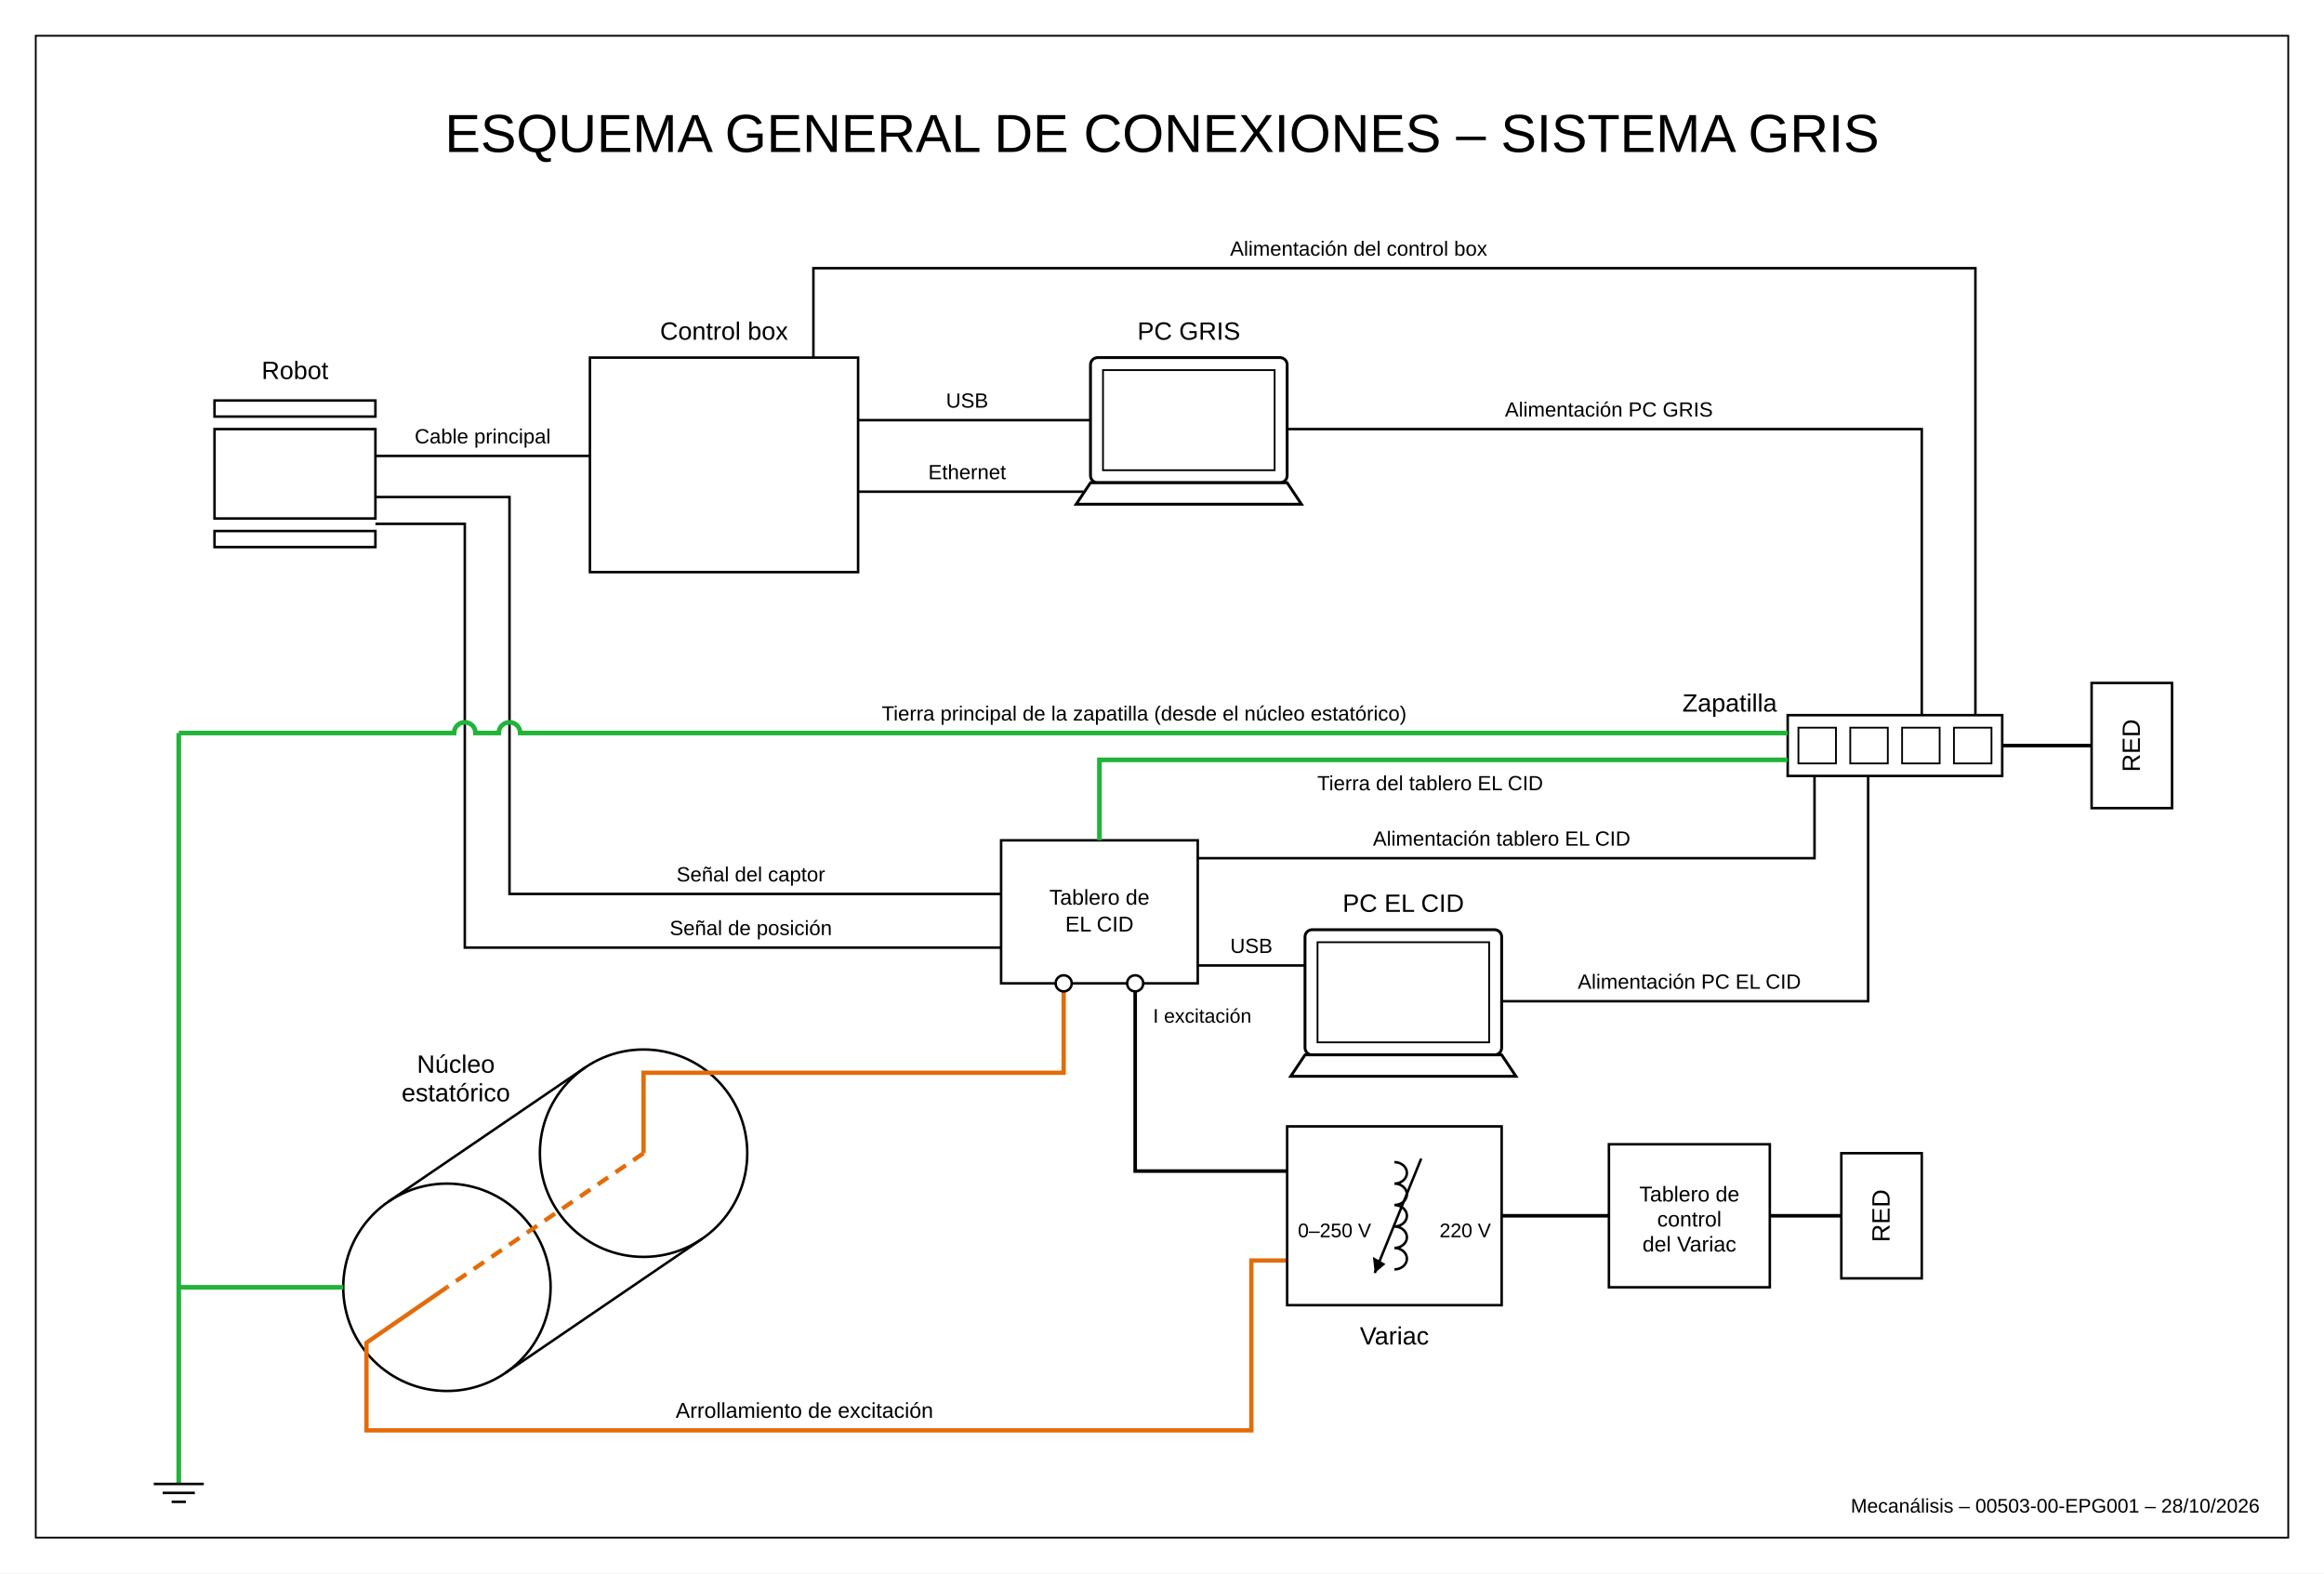
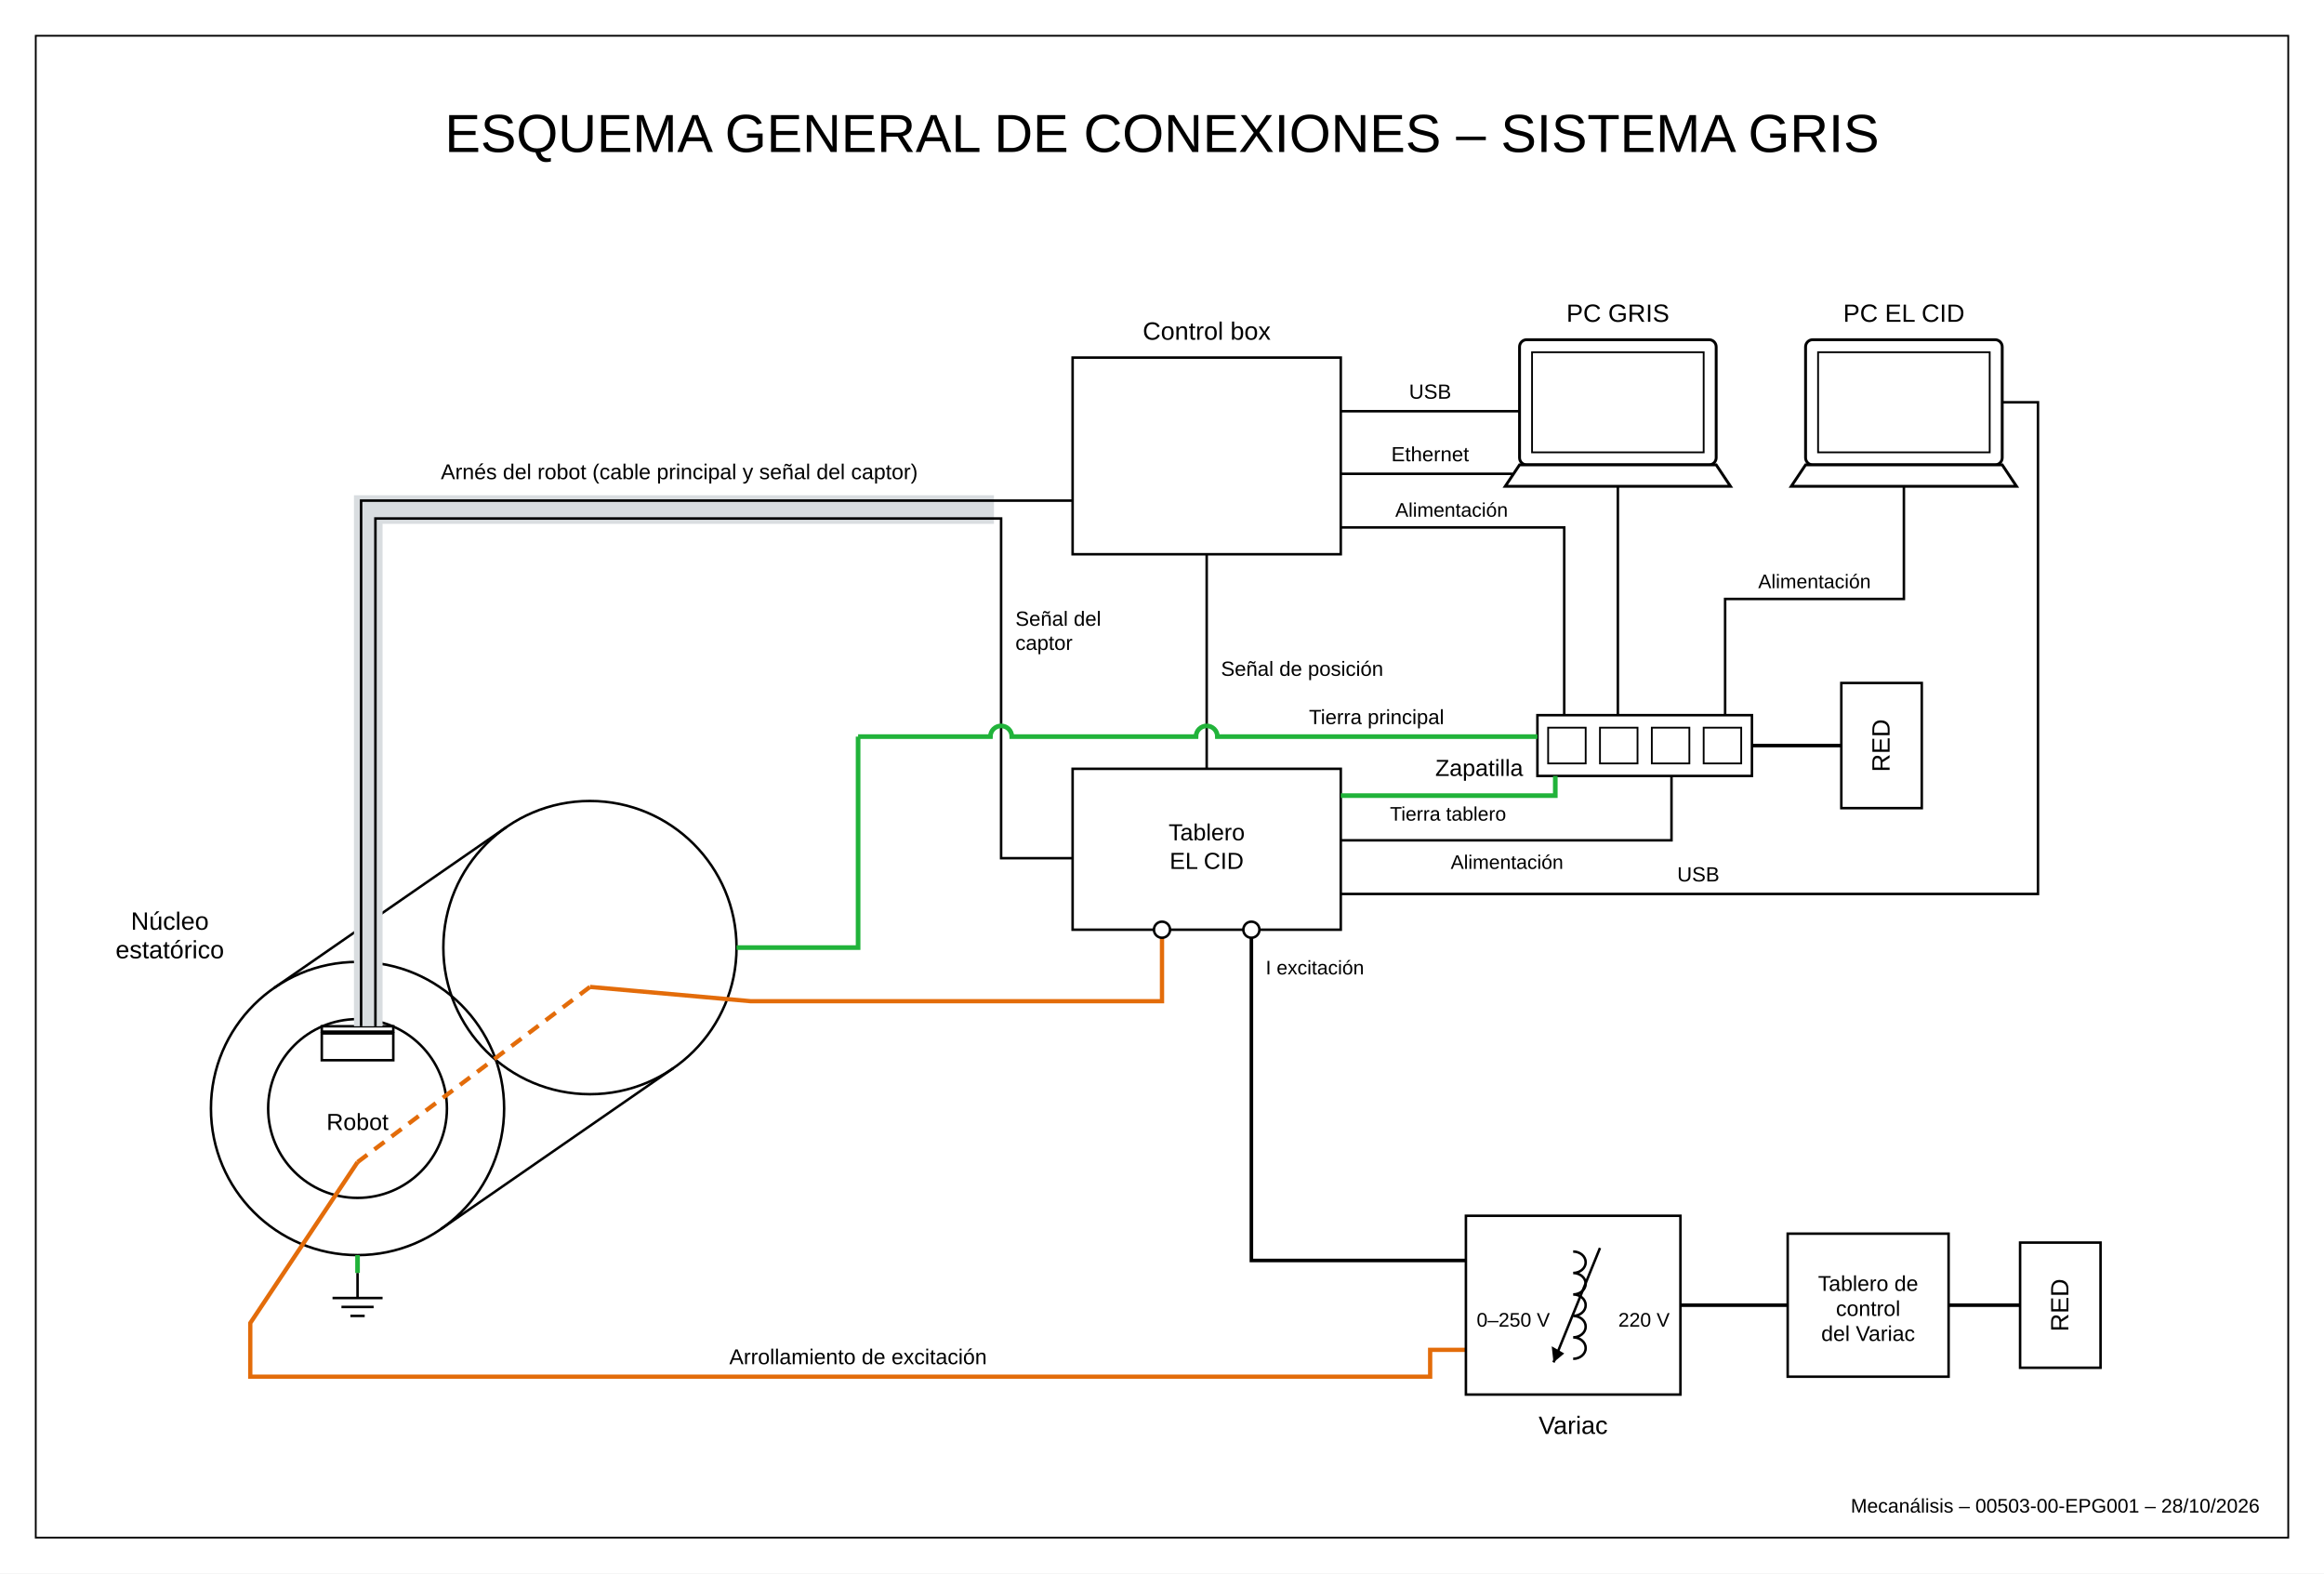
<svg xmlns="http://www.w3.org/2000/svg" viewBox="0 0 1300 880" width="1300" height="880" font-family="Arial, Liberation Sans, Helvetica, sans-serif">
  <rect width="1300" height="880" fill="#FFFFFF" />
  <rect x="20" y="20" width="1260" height="840" fill="none" stroke="#000000" stroke-width="1" />
  <text x="650.0" y="85" font-size="30" fill="#000000" text-anchor="middle">ESQUEMA GENERAL DE CONEXIONES – SISTEMA GRIS</text>
-   <rect x="120" y="240" width="90" height="50" fill="#FFFFFF" stroke="#000000" stroke-width="1.4" />
-   <rect x="120" y="224" width="90" height="9" fill="#FFFFFF" stroke="#000000" stroke-width="1.4" />
-   <rect x="120" y="297" width="90" height="9" fill="#FFFFFF" stroke="#000000" stroke-width="1.4" />
-   <text x="165" y="212" font-size="14" fill="#000000" text-anchor="middle">Robot</text>
-   <rect x="330" y="200" width="150" height="120" fill="#FFFFFF" stroke="#000000" stroke-width="1.4" />
-   <text x="405" y="190" font-size="14" fill="#000000" text-anchor="middle">Control box</text>
-   <rect x="610" y="200" width="110" height="70" rx="4" fill="#FFFFFF" stroke="#000000" stroke-width="1.6" />
-   <rect x="617" y="207" width="96" height="56" fill="none" stroke="#000000" stroke-width="1" />
-   <path d="M602,282 L610,270 H720 L728,282 Z" fill="#FFFFFF" stroke="#000000" stroke-width="1.6" />
-   <text x="665" y="190" font-size="14" fill="#000000" text-anchor="middle">PC GRIS</text>
-   <polyline points="210,255 330,255" fill="none" stroke="#000000" stroke-width="1.4" stroke-linejoin="miter" />
-   <text x="270" y="248.0" font-size="11.5" fill="#000000" text-anchor="middle">Cable principal</text>
-   <polyline points="480,235 610,235" fill="none" stroke="#000000" stroke-width="1.4" stroke-linejoin="miter" />
-   <text x="541" y="228.0" font-size="11.5" fill="#000000" text-anchor="middle">USB</text>
-   <polyline points="480,275 606,275" fill="none" stroke="#000000" stroke-width="1.4" stroke-linejoin="miter" />
-   <text x="541" y="268.0" font-size="11.5" fill="#000000" text-anchor="middle">Ethernet</text>
-   <rect x="560" y="470" width="110" height="80" fill="#FFFFFF" stroke="#000000" stroke-width="1.4" />
-   <text x="615" y="506" font-size="12" fill="#000000" text-anchor="middle">Tablero de</text>
-   <text x="615" y="521" font-size="12" fill="#000000" text-anchor="middle">EL CID</text>
-   <rect x="730" y="520" width="110" height="70" rx="4" fill="#FFFFFF" stroke="#000000" stroke-width="1.6" />
-   <rect x="737" y="527" width="96" height="56" fill="none" stroke="#000000" stroke-width="1" />
-   <path d="M722,602 L730,590 H840 L848,602 Z" fill="#FFFFFF" stroke="#000000" stroke-width="1.6" />
-   <text x="785" y="510" font-size="14" fill="#000000" text-anchor="middle">PC EL CID</text>
-   <polyline points="670,540 730,540" fill="none" stroke="#000000" stroke-width="1.4" stroke-linejoin="miter" />
-   <text x="700" y="533.0" font-size="11.5" fill="#000000" text-anchor="middle">USB</text>
-   <polyline points="210,278 285,278 285,500 560,500" fill="none" stroke="#000000" stroke-width="1.4" stroke-linejoin="miter" />
-   <text x="420" y="493.0" font-size="11.5" fill="#000000" text-anchor="middle">Señal del captor</text>
-   <polyline points="210,293 260,293 260,530 560,530" fill="none" stroke="#000000" stroke-width="1.4" stroke-linejoin="miter" />
-   <text x="420" y="523.0" font-size="11.5" fill="#000000" text-anchor="middle">Señal de posición</text>
-   <rect x="1000" y="400" width="120" height="34" fill="#FFFFFF" stroke="#000000" stroke-width="1.4" />
-   <rect x="1006" y="407" width="21" height="20" fill="#FFFFFF" stroke="#000000" stroke-width="1" />
-   <rect x="1035" y="407" width="21" height="20" fill="#FFFFFF" stroke="#000000" stroke-width="1" />
-   <rect x="1064" y="407" width="21" height="20" fill="#FFFFFF" stroke="#000000" stroke-width="1" />
-   <rect x="1093" y="407" width="21" height="20" fill="#FFFFFF" stroke="#000000" stroke-width="1" />
-   <text x="994" y="398" font-size="14" fill="#000000" text-anchor="end">Zapatilla</text>
-   <rect x="1170" y="382" width="45" height="70" fill="#FFFFFF" stroke="#000000" stroke-width="1.4" />
-   <text x="1197" y="417" font-size="14" fill="#000000" text-anchor="middle" transform="rotate(-90 1197 417)">RED</text>
-   <polyline points="1120,417 1170,417" fill="none" stroke="#000000" stroke-width="2" stroke-linejoin="miter" />
-   <polyline points="455,200 455,150 1105,150 1105,400" fill="none" stroke="#000000" stroke-width="1.4" stroke-linejoin="miter" />
-   <text x="760" y="143.0" font-size="11.5" fill="#000000" text-anchor="middle">Alimentación del control box</text>
-   <polyline points="720,240 1075,240 1075,400" fill="none" stroke="#000000" stroke-width="1.4" stroke-linejoin="miter" />
-   <text x="900" y="233.0" font-size="11.5" fill="#000000" text-anchor="middle">Alimentación PC GRIS</text>
-   <polyline points="670,480 1015,480 1015,434" fill="none" stroke="#000000" stroke-width="1.4" stroke-linejoin="miter" />
-   <text x="840" y="473.0" font-size="11.5" fill="#000000" text-anchor="middle">Alimentación tablero EL CID</text>
-   <polyline points="840,560 1045,560 1045,434" fill="none" stroke="#000000" stroke-width="1.4" stroke-linejoin="miter" />
-   <text x="945" y="553.0" font-size="11.5" fill="#000000" text-anchor="middle">Alimentación PC EL CID</text>
-   <circle cx="360" cy="645" r="58" fill="none" stroke="#000000" stroke-width="1.4" />
-   <circle cx="250" cy="720" r="58" fill="none" stroke="#000000" stroke-width="1.4" />
-   <polyline points="282.674,767.921 392.674,692.921" fill="none" stroke="#000000" stroke-width="1.4" stroke-linejoin="miter" />
-   <polyline points="217.326,672.079 327.326,597.079" fill="none" stroke="#000000" stroke-width="1.4" stroke-linejoin="miter" />
-   <text x="255" y="600" font-size="14" fill="#000000" text-anchor="middle">Núcleo</text>
-   <text x="255" y="616" font-size="14" fill="#000000" text-anchor="middle">estatórico</text>
-   <polyline points="595,554.5 595,600 360,600 360,645" fill="none" stroke="#E36C0A" stroke-width="2.4" stroke-linejoin="miter" />
-   <line x1="360" y1="645" x2="250" y2="720" stroke="#E36C0A" stroke-width="2.4" stroke-dasharray="7 5" />
-   <polyline points="250,720 205,751 205,800 700,800 700,705 720,705" fill="none" stroke="#E36C0A" stroke-width="2.4" stroke-linejoin="miter" />
-   <text x="450" y="793" font-size="12" fill="#000000" text-anchor="middle">Arrollamiento de excitación</text>
-   <circle cx="595" cy="550" r="4.5" fill="#FFFFFF" stroke="#000000" stroke-width="1.4" />
-   <circle cx="635" cy="550" r="4.5" fill="#FFFFFF" stroke="#000000" stroke-width="1.4" />
-   <text x="645" y="572" font-size="11" fill="#000000" text-anchor="start">I excitación</text>
-   <polyline points="635,554.5 635,655 720,655" fill="none" stroke="#000000" stroke-width="2" stroke-linejoin="miter" />
-   <rect x="720" y="630" width="120" height="100" fill="#FFFFFF" stroke="#000000" stroke-width="1.4" />
-   <path d="M780,650 a7,6 0 1 1 0,12 a7,6 0 1 1 0,12 a7,6 0 1 1 0,12 a7,6 0 1 1 0,12 a7,6 0 1 1 0,12" fill="none" stroke="#000000" stroke-width="1.4" />
-   <polyline points="795,648 769,712" fill="none" stroke="#000000" stroke-width="1.4" stroke-linejoin="miter" />
-   <path d="M769,712 l-1,-9 l7,4 z" fill="#000000" />
-   <text x="726" y="692" font-size="11" fill="#000000" text-anchor="start">0–250 V</text>
-   <text x="834" y="692" font-size="11" fill="#000000" text-anchor="end">220 V</text>
-   <text x="780" y="752" font-size="14" fill="#000000" text-anchor="middle">Variac</text>
-   <polyline points="840,680 900,680" fill="none" stroke="#000000" stroke-width="2" stroke-linejoin="miter" />
-   <rect x="900" y="640" width="90" height="80" fill="#FFFFFF" stroke="#000000" stroke-width="1.4" />
-   <text x="945" y="672" font-size="12" fill="#000000" text-anchor="middle">Tablero de</text>
-   <text x="945" y="686" font-size="12" fill="#000000" text-anchor="middle">control</text>
-   <text x="945" y="700" font-size="12" fill="#000000" text-anchor="middle">del Variac</text>
-   <polyline points="990,680 1030,680" fill="none" stroke="#000000" stroke-width="2" stroke-linejoin="miter" />
-   <rect x="1030" y="645" width="45" height="70" fill="#FFFFFF" stroke="#000000" stroke-width="1.4" />
-   <text x="1057" y="680" font-size="14" fill="#000000" text-anchor="middle" transform="rotate(-90 1057 680)">RED</text>
-   <path d="M1000,410 H291 A6,6 0 0 0 279,410 H266 A6,6 0 0 0 254,410 H100" fill="none" stroke="#21B33A" stroke-width="2.6" />
-   <polyline points="100,410 100,830" fill="none" stroke="#21B33A" stroke-width="2.6" stroke-linejoin="miter" />
-   <polyline points="100,720 192,720" fill="none" stroke="#21B33A" stroke-width="2.6" stroke-linejoin="miter" />
-   <line x1="86" y1="830" x2="114" y2="830" stroke="#000000" stroke-width="1.4" />
-   <line x1="91" y1="835" x2="109" y2="835" stroke="#000000" stroke-width="1.4" />
-   <line x1="96" y1="840" x2="104" y2="840" stroke="#000000" stroke-width="1.4" />
-   <text x="640" y="403.0" font-size="11.5" fill="#000000" text-anchor="middle">Tierra principal de la zapatilla (desde el núcleo estatórico)</text>
-   <polyline points="615,470 615,425 1000,425" fill="none" stroke="#21B33A" stroke-width="2.6" stroke-linejoin="miter" />
-   <text x="800" y="442.0" font-size="11.5" fill="#000000" text-anchor="middle">Tierra del tablero EL CID</text>
+   <circle cx="330" cy="530" r="82" fill="none" stroke="#000000" stroke-width="1.4" />
+   <polyline points="246.7,687.4 376.7,597.4" fill="none" stroke="#000000" stroke-width="1.4" stroke-linejoin="miter" />
+   <polyline points="153.3,552.6 283.3,462.6" fill="none" stroke="#000000" stroke-width="1.4" stroke-linejoin="miter" />
+   <circle cx="200" cy="620" r="82" fill="none" stroke="#000000" stroke-width="1.4" />
+   <circle cx="200" cy="620" r="50" fill="none" stroke="#000000" stroke-width="1.4" />
+   <text x="95" y="520" font-size="14" fill="#000000" text-anchor="middle">Núcleo</text>
+   <text x="95" y="536" font-size="14" fill="#000000" text-anchor="middle">estatórico</text>
+   <rect x="180" y="578" width="40" height="15" fill="#FFFFFF" stroke="#000000" stroke-width="1.4" />
+   <rect x="180" y="574" width="40" height="3" fill="#FFFFFF" stroke="#000000" stroke-width="1.4" />
+   <text x="200" y="632" font-size="13" fill="#000000" text-anchor="middle">Robot</text>
+   <polyline points="650.0,524.5 650.0,560.0 420.0,560.0 330.0,552.0" fill="none" stroke="#E36C0A" stroke-width="2.4" stroke-linejoin="miter" />
+   <polyline points="330.0,552.0 200.0,650.0" fill="none" stroke="#E36C0A" stroke-width="2.4" stroke-linejoin="miter" stroke-dasharray="7 5" />
+   <polyline points="200.0,650.0 140.0,740.0 140.0,770.0 800.0,770.0 800.0,755.0 820.0,755.0" fill="none" stroke="#E36C0A" stroke-width="2.4" stroke-linejoin="miter" />
+   <text x="480" y="763" font-size="12" fill="#000000" text-anchor="middle">Arrollamiento de excitación</text>
+   <polyline points="200.0,702.0 200.0,712.0" fill="none" stroke="#21B33A" stroke-width="2.6" stroke-linejoin="miter" />
+   <polyline points="200.0,712.0 200.0,726.0" fill="none" stroke="#000000" stroke-width="1.4" stroke-linejoin="miter" />
+   <line x1="186" y1="726" x2="214" y2="726" stroke="#000000" stroke-width="1.4" />
+   <line x1="191" y1="731" x2="209" y2="731" stroke="#000000" stroke-width="1.4" />
+   <line x1="196" y1="736" x2="204" y2="736" stroke="#000000" stroke-width="1.4" />
+   <rect x="600" y="200" width="150" height="110" fill="#FFFFFF" stroke="#000000" stroke-width="1.4" />
+   <text x="675" y="190" font-size="14" fill="#000000" text-anchor="middle">Control box</text>
+   <rect x="850" y="190" width="110" height="70" rx="4" fill="#FFFFFF" stroke="#000000" stroke-width="1.6" />
+   <rect x="857" y="197" width="96" height="56" fill="none" stroke="#000000" stroke-width="1" />
+   <path d="M842,272 L850,260 H960 L968,272 Z" fill="#FFFFFF" stroke="#000000" stroke-width="1.6" />
+   <text x="905" y="180" font-size="14" fill="#000000" text-anchor="middle">PC GRIS</text>
+   <rect x="1010" y="190" width="110" height="70" rx="4" fill="#FFFFFF" stroke="#000000" stroke-width="1.6" />
+   <rect x="1017" y="197" width="96" height="56" fill="none" stroke="#000000" stroke-width="1" />
+   <path d="M1002,272 L1010,260 H1120 L1128,272 Z" fill="#FFFFFF" stroke="#000000" stroke-width="1.6" />
+   <text x="1065" y="180" font-size="14" fill="#000000" text-anchor="middle">PC EL CID</text>
+   <polyline points="750.0,230.0 850.0,230.0" fill="none" stroke="#000000" stroke-width="1.4" stroke-linejoin="miter" />
+   <text x="800" y="223.0" font-size="11.5" fill="#000000" text-anchor="middle">USB</text>
+   <polyline points="750.0,265.0 846.0,265.0" fill="none" stroke="#000000" stroke-width="1.4" stroke-linejoin="miter" />
+   <text x="800" y="258.0" font-size="11.5" fill="#000000" text-anchor="middle">Ethernet</text>
+   <rect x="600" y="430" width="150" height="90" fill="#FFFFFF" stroke="#000000" stroke-width="1.4" />
+   <text x="675" y="470" font-size="13" fill="#000000" text-anchor="middle">Tablero</text>
+   <text x="675" y="486" font-size="13" fill="#000000" text-anchor="middle">EL CID</text>
+   <polyline points="675.0,310.0 675.0,430.0" fill="none" stroke="#000000" stroke-width="1.4" stroke-linejoin="miter" />
+   <text x="683" y="378.0" font-size="11.5" fill="#000000" text-anchor="start">Señal de posición</text>
+   <polyline points="750.0,500.0 1140.0,500.0 1140.0,225.0 1120.0,225.0" fill="none" stroke="#000000" stroke-width="1.4" stroke-linejoin="miter" />
+   <text x="950" y="493.0" font-size="11.5" fill="#000000" text-anchor="middle">USB</text>
+   <polyline points="206.0,574.0 206.0,285.0 556.0,285.0" fill="none" stroke="#D9DDE0" stroke-width="16" stroke-linejoin="miter" />
+   <polyline points="202.0,574.0 202.0,280.0 600.0,280.0" fill="none" stroke="#000000" stroke-width="1.4" stroke-linejoin="miter" />
+   <polyline points="210.0,574.0 210.0,290.0 560.0,290.0 560.0,480.0 600.0,480.0" fill="none" stroke="#000000" stroke-width="1.4" stroke-linejoin="miter" />
+   <text x="380" y="268" font-size="12" fill="#000000" text-anchor="middle">Arnés del robot (cable principal y señal del captor)</text>
+   <text x="568" y="350.0" font-size="11.5" fill="#000000" text-anchor="start">Señal del</text>
+   <text x="568" y="363.5" font-size="11.5" fill="#000000" text-anchor="start">captor</text>
+   <rect x="860" y="400" width="120" height="34" fill="#FFFFFF" stroke="#000000" stroke-width="1.4" />
+   <rect x="866" y="407" width="21" height="20" fill="#FFFFFF" stroke="#000000" stroke-width="1" />
+   <rect x="895" y="407" width="21" height="20" fill="#FFFFFF" stroke="#000000" stroke-width="1" />
+   <rect x="924" y="407" width="21" height="20" fill="#FFFFFF" stroke="#000000" stroke-width="1" />
+   <rect x="953" y="407" width="21" height="20" fill="#FFFFFF" stroke="#000000" stroke-width="1" />
+   <text x="852" y="434" font-size="13" fill="#000000" text-anchor="end">Zapatilla</text>
+   <rect x="1030" y="382" width="45" height="70" fill="#FFFFFF" stroke="#000000" stroke-width="1.4" />
+   <text x="1057" y="417" font-size="14" fill="#000000" text-anchor="middle" transform="rotate(-90 1057 417)">RED</text>
+   <polyline points="980.0,417.0 1030.0,417.0" fill="none" stroke="#000000" stroke-width="2" stroke-linejoin="miter" />
+   <polyline points="750.0,295.0 875.0,295.0 875.0,400.0" fill="none" stroke="#000000" stroke-width="1.4" stroke-linejoin="miter" />
+   <polyline points="905.0,272.0 905.0,400.0" fill="none" stroke="#000000" stroke-width="1.4" stroke-linejoin="miter" />
+   <polyline points="1065.0,272.0 1065.0,335.0 965.0,335.0 965.0,400.0" fill="none" stroke="#000000" stroke-width="1.4" stroke-linejoin="miter" />
+   <polyline points="750.0,470.0 935.0,470.0 935.0,434.0" fill="none" stroke="#000000" stroke-width="1.4" stroke-linejoin="miter" />
+   <text x="812" y="289" font-size="11" fill="#000000" text-anchor="middle">Alimentación</text>
+   <text x="1015" y="329" font-size="11" fill="#000000" text-anchor="middle">Alimentación</text>
+   <text x="843" y="486" font-size="11" fill="#000000" text-anchor="middle">Alimentación</text>
+   <path d="M860,412 H681 A6,6 0 0 0 669,412 H566 A6,6 0 0 0 554,412 H480" fill="none" stroke="#21B33A" stroke-width="2.6" />
+   <polyline points="480.0,412.0 480.0,530.0 412.0,530.0" fill="none" stroke="#21B33A" stroke-width="2.6" stroke-linejoin="miter" />
+   <text x="770" y="405.0" font-size="11.5" fill="#000000" text-anchor="middle">Tierra principal</text>
+   <polyline points="750.0,445.0 870.0,445.0 870.0,434.0" fill="none" stroke="#21B33A" stroke-width="2.6" stroke-linejoin="miter" />
+   <text x="810" y="459" font-size="11" fill="#000000" text-anchor="middle">Tierra tablero</text>
+   <circle cx="650" cy="520" r="4.5" fill="#FFFFFF" stroke="#000000" stroke-width="1.4" />
+   <circle cx="700" cy="520" r="4.5" fill="#FFFFFF" stroke="#000000" stroke-width="1.4" />
+   <text x="708" y="545" font-size="11" fill="#000000" text-anchor="start">I excitación</text>
+   <polyline points="700.0,524.5 700.0,705.0 820.0,705.0" fill="none" stroke="#000000" stroke-width="2" stroke-linejoin="miter" />
+   <rect x="820" y="680" width="120" height="100" fill="#FFFFFF" stroke="#000000" stroke-width="1.4" />
+   <path d="M880,700 a7,6 0 1 1 0,12 a7,6 0 1 1 0,12 a7,6 0 1 1 0,12 a7,6 0 1 1 0,12 a7,6 0 1 1 0,12" fill="none" stroke="#000000" stroke-width="1.4" />
+   <polyline points="895.0,698.0 869.0,762.0" fill="none" stroke="#000000" stroke-width="1.4" stroke-linejoin="miter" />
+   <path d="M869,762 l-1,-9 l7,4 z" fill="#000000" />
+   <text x="826" y="742" font-size="11" fill="#000000" text-anchor="start">0–250 V</text>
+   <text x="934" y="742" font-size="11" fill="#000000" text-anchor="end">220 V</text>
+   <text x="880" y="802" font-size="14" fill="#000000" text-anchor="middle">Variac</text>
+   <polyline points="940.0,730.0 1000.0,730.0" fill="none" stroke="#000000" stroke-width="2" stroke-linejoin="miter" />
+   <rect x="1000" y="690" width="90" height="80" fill="#FFFFFF" stroke="#000000" stroke-width="1.4" />
+   <text x="1045" y="722" font-size="12" fill="#000000" text-anchor="middle">Tablero de</text>
+   <text x="1045" y="736" font-size="12" fill="#000000" text-anchor="middle">control</text>
+   <text x="1045" y="750" font-size="12" fill="#000000" text-anchor="middle">del Variac</text>
+   <polyline points="1090.0,730.0 1130.0,730.0" fill="none" stroke="#000000" stroke-width="2" stroke-linejoin="miter" />
+   <rect x="1130" y="695" width="45" height="70" fill="#FFFFFF" stroke="#000000" stroke-width="1.4" />
+   <text x="1157" y="730" font-size="14" fill="#000000" text-anchor="middle" transform="rotate(-90 1157 730)">RED</text>
  <text x="1264" y="846" font-size="11" fill="#000000" text-anchor="end">Mecanálisis – 00503-00-EPG001 – 28/10/2026</text>
</svg>
